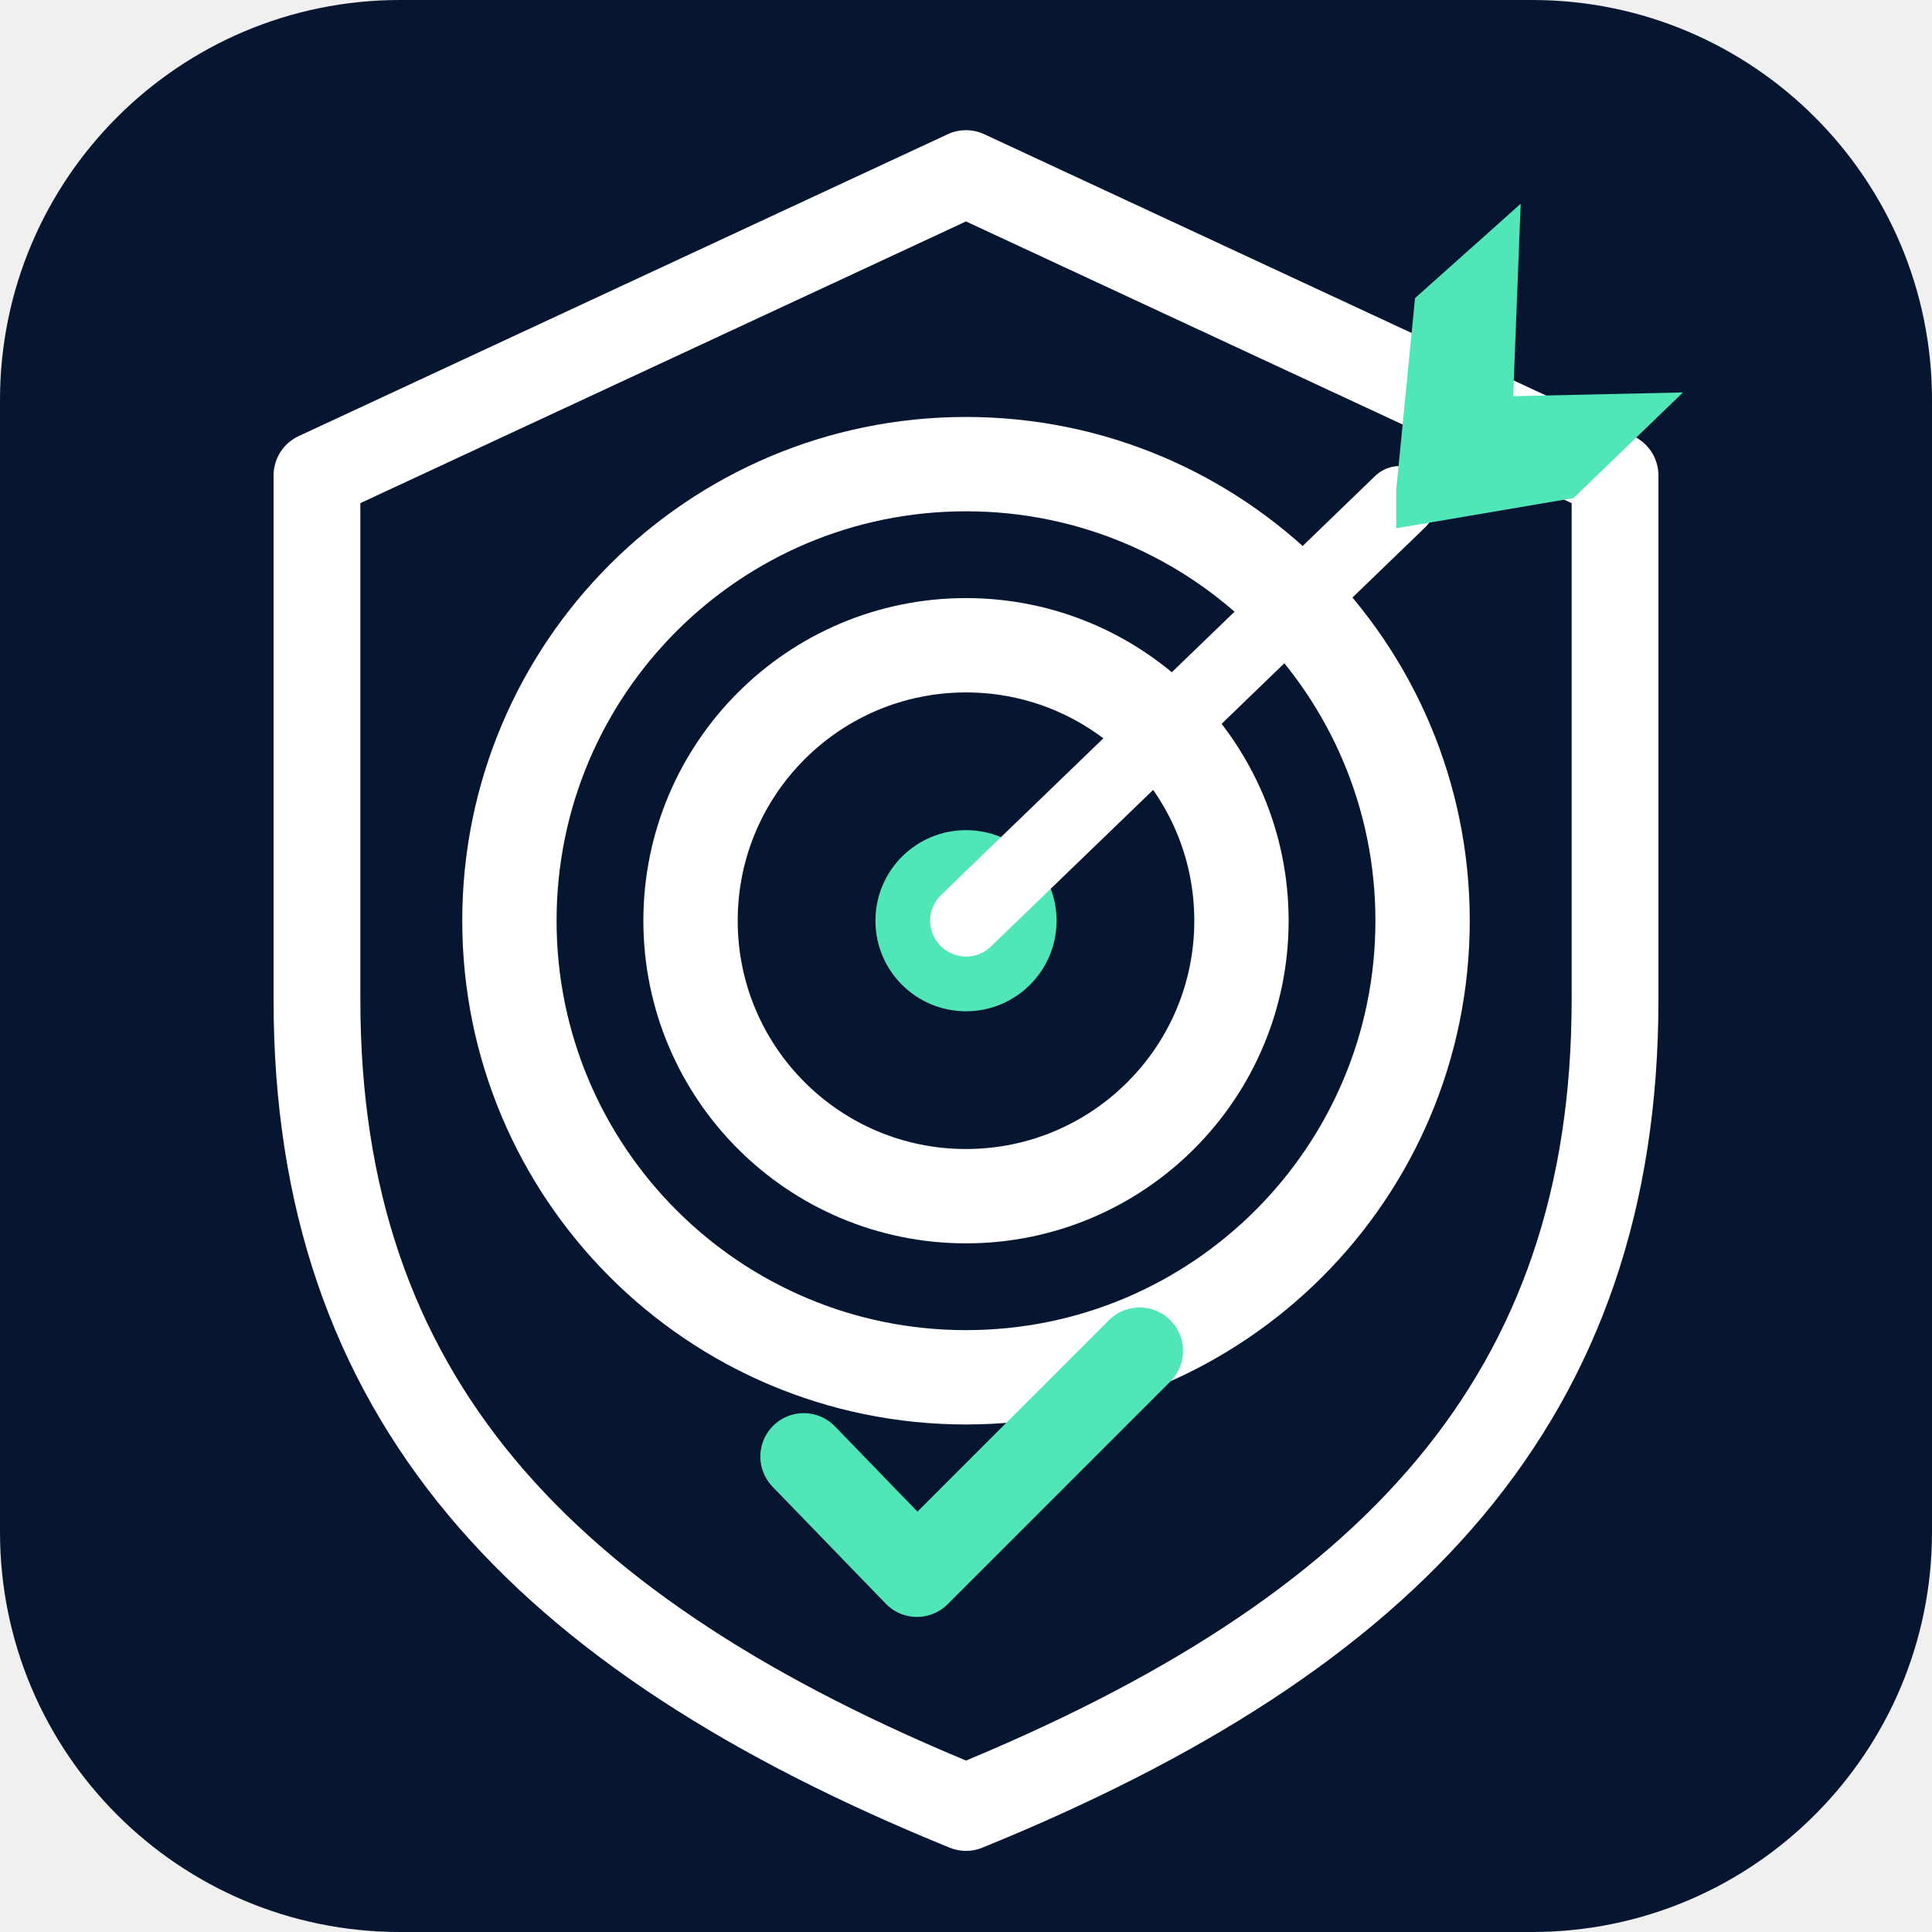
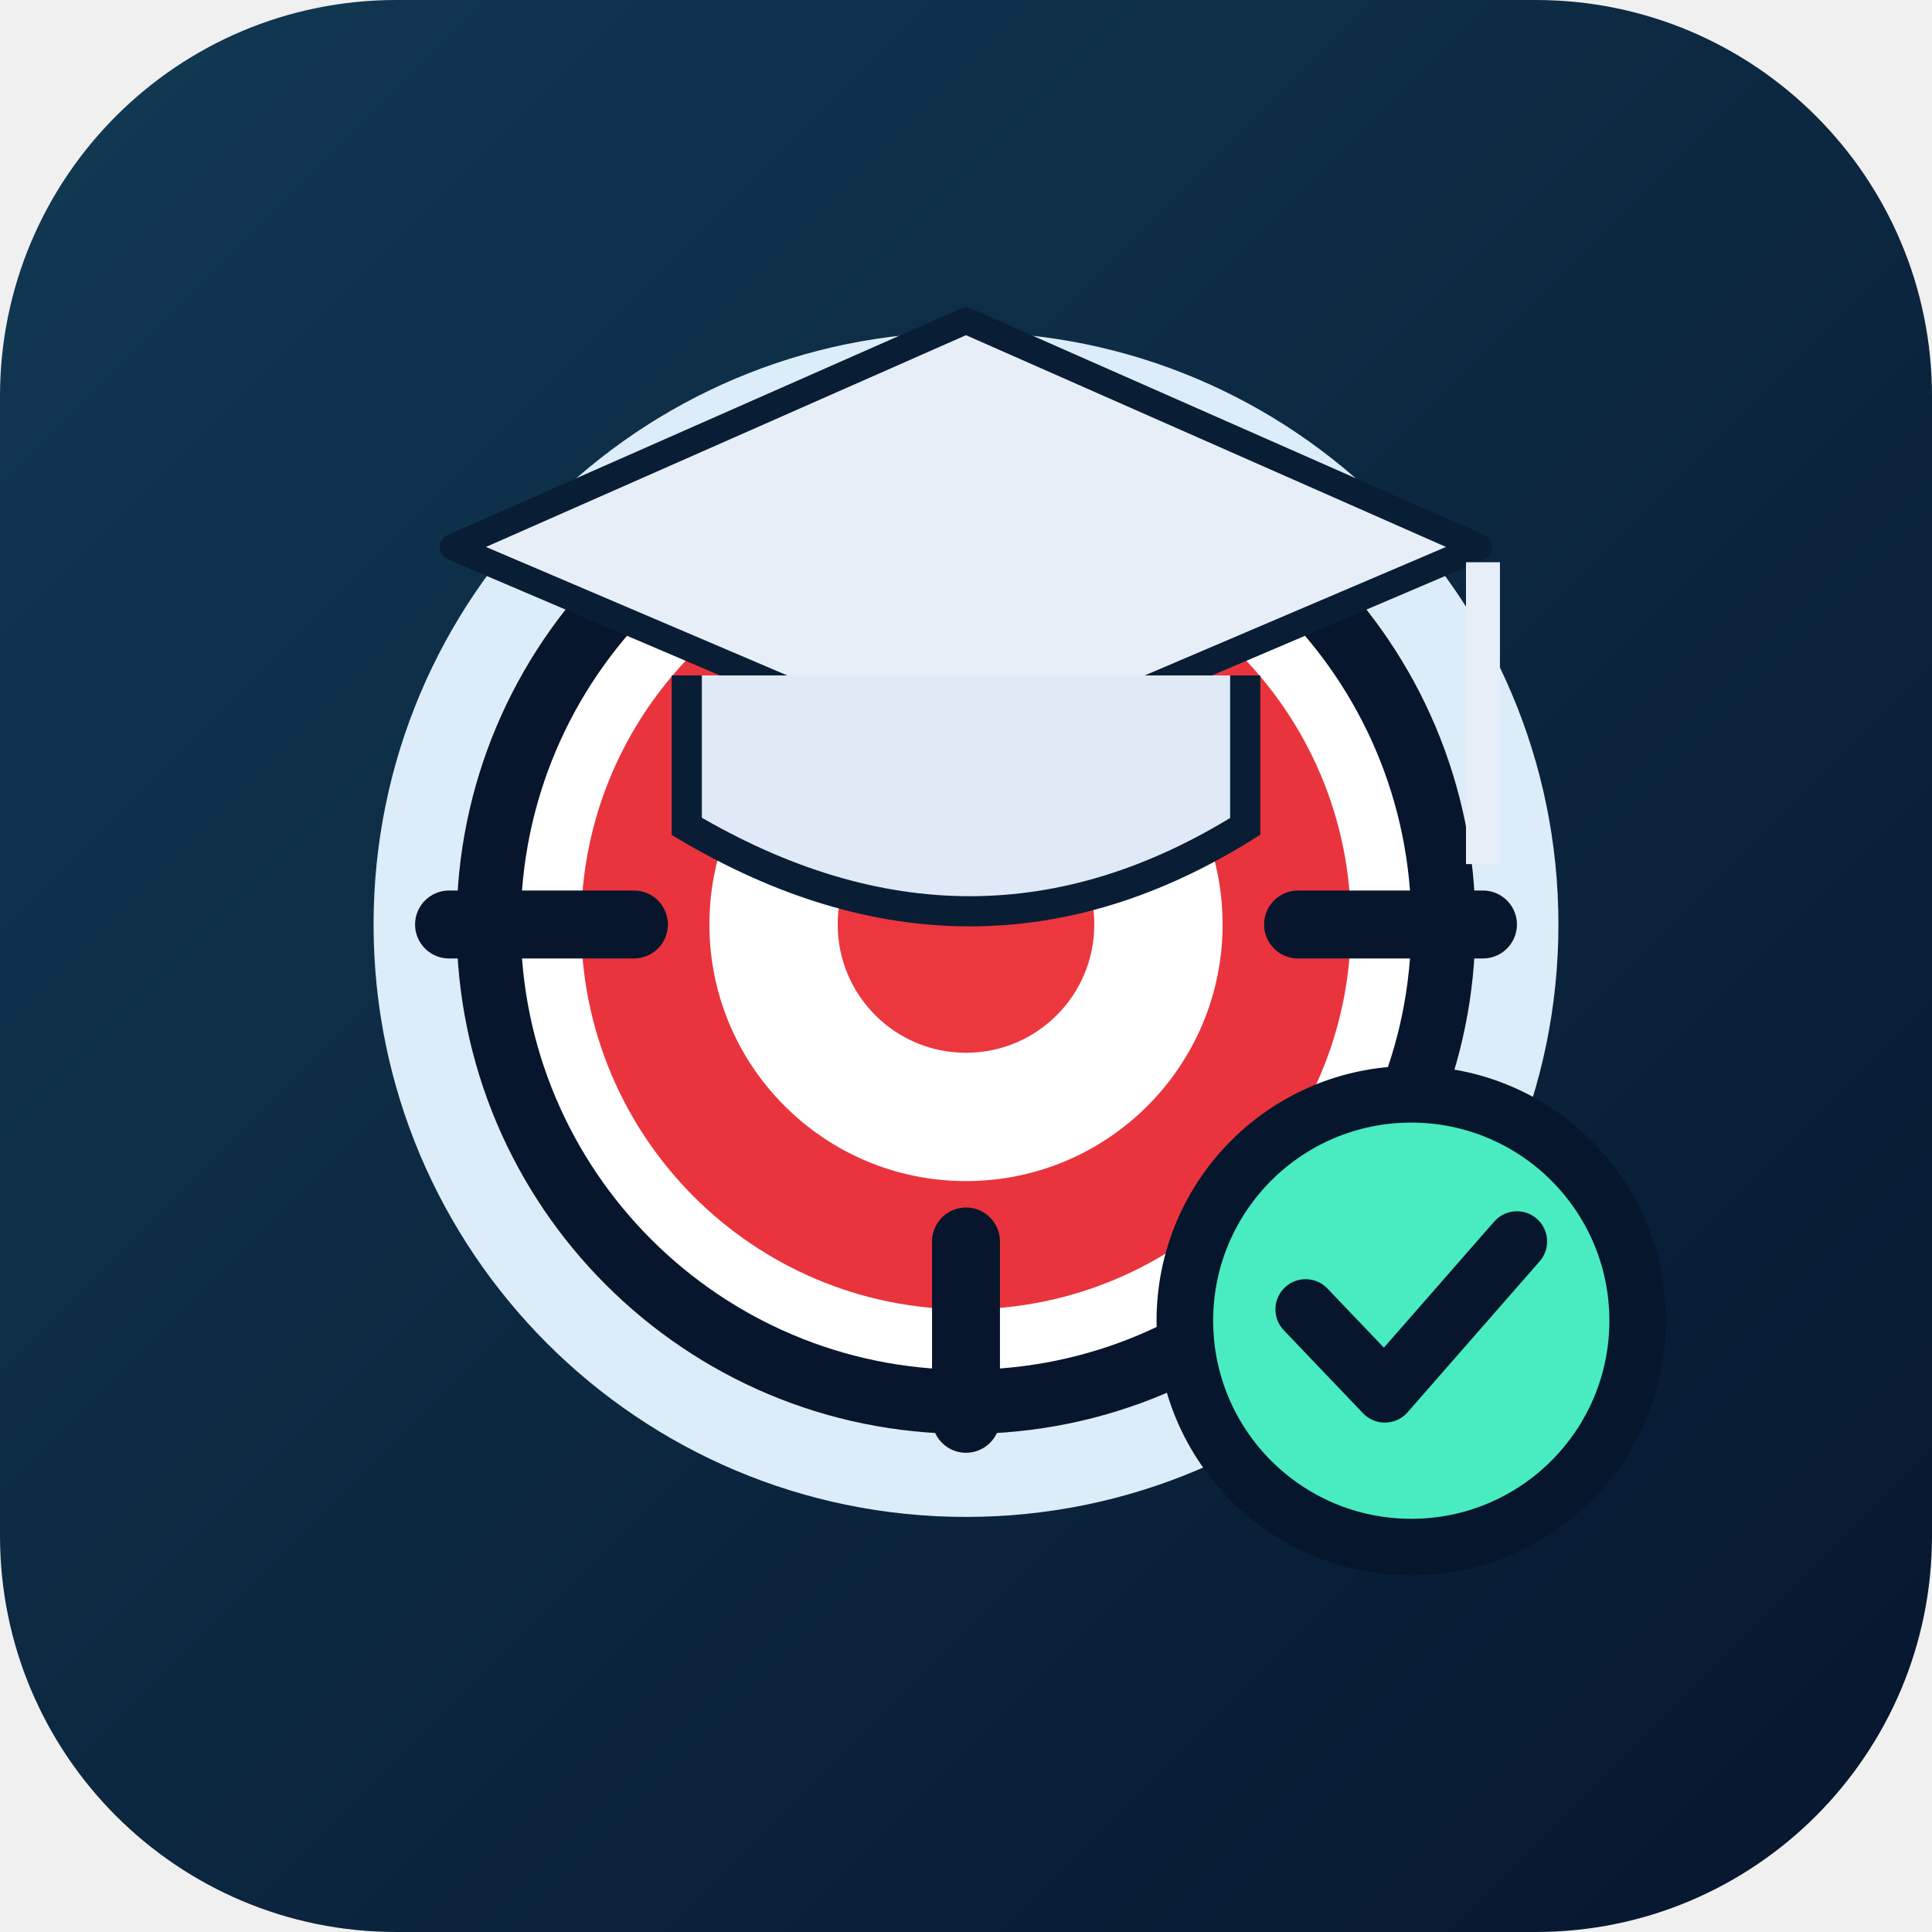
<svg xmlns="http://www.w3.org/2000/svg" viewBox="0 0 512 512">
-   <rect width="512" height="512" rx="106" fill="#061631" />
-   <path d="M256 46 428 126v139c0 105-59 168-172 214C143 433 84 370 84 265V126Z" fill="none" stroke="#fff" stroke-width="23" stroke-linejoin="round" />
-   <circle cx="256" cy="244" r="121" fill="none" stroke="#fff" stroke-width="25" />
-   <circle cx="256" cy="244" r="73" fill="none" stroke="#fff" stroke-width="25" />
-   <circle cx="256" cy="244" r="24" fill="#51E6B8" />
-   <path d="m256 244 115-111" stroke="#fff" stroke-width="19" stroke-linecap="round" />
-   <path d="m370 130 5-51 28-25-2 51 45-1-29 28-47 8Z" fill="#51E6B8" />
-   <path d="m213 386 30 31 59-59" fill="none" stroke="#51E6B8" stroke-width="23" stroke-linecap="round" stroke-linejoin="round" />
+   <defs>
+     <linearGradient id="g" x1="0" y1="0" x2="1" y2="1">
+       <stop stop-color="#123954" />
+       <stop offset="1" stop-color="#06162d" />
+     </linearGradient>
+   </defs>
+   <rect width="512" height="512" rx="105" fill="url(#g)" />
+   <circle cx="256" cy="245" r="146" fill="#07162c" stroke="#dcecf8" stroke-width="22" />
+   <circle cx="256" cy="245" r="110" fill="#ea343d" stroke="#fff" stroke-width="16" />
+   <circle cx="256" cy="245" r="68" fill="#fff" />
+   <circle cx="256" cy="245" r="34" fill="#ec373e" />
+   <path d="M256 109v52M256 329v47M119 245h49M344 245h49" stroke="#07162c" stroke-width="18" stroke-linecap="round" />
+   <path d="M120 145 256 85l136 60-136 58z" fill="#e6eef8" stroke="#091e34" stroke-width="7" stroke-linejoin="round" />
+   <path d="M182 179v40q76 45 148 0v-40" fill="#dfeaf6" stroke="#091e34" stroke-width="8" />
+   <path d="M393 149v80" stroke="#e6eef8" stroke-width="9" />
+   <circle cx="374" cy="350" r="60" fill="#48ecc0" stroke="#06162d" stroke-width="15" />
+   <path d="m346 347 21 22 35-40" fill="none" stroke="#07162c" stroke-width="16" stroke-linecap="round" stroke-linejoin="round" />
</svg>
